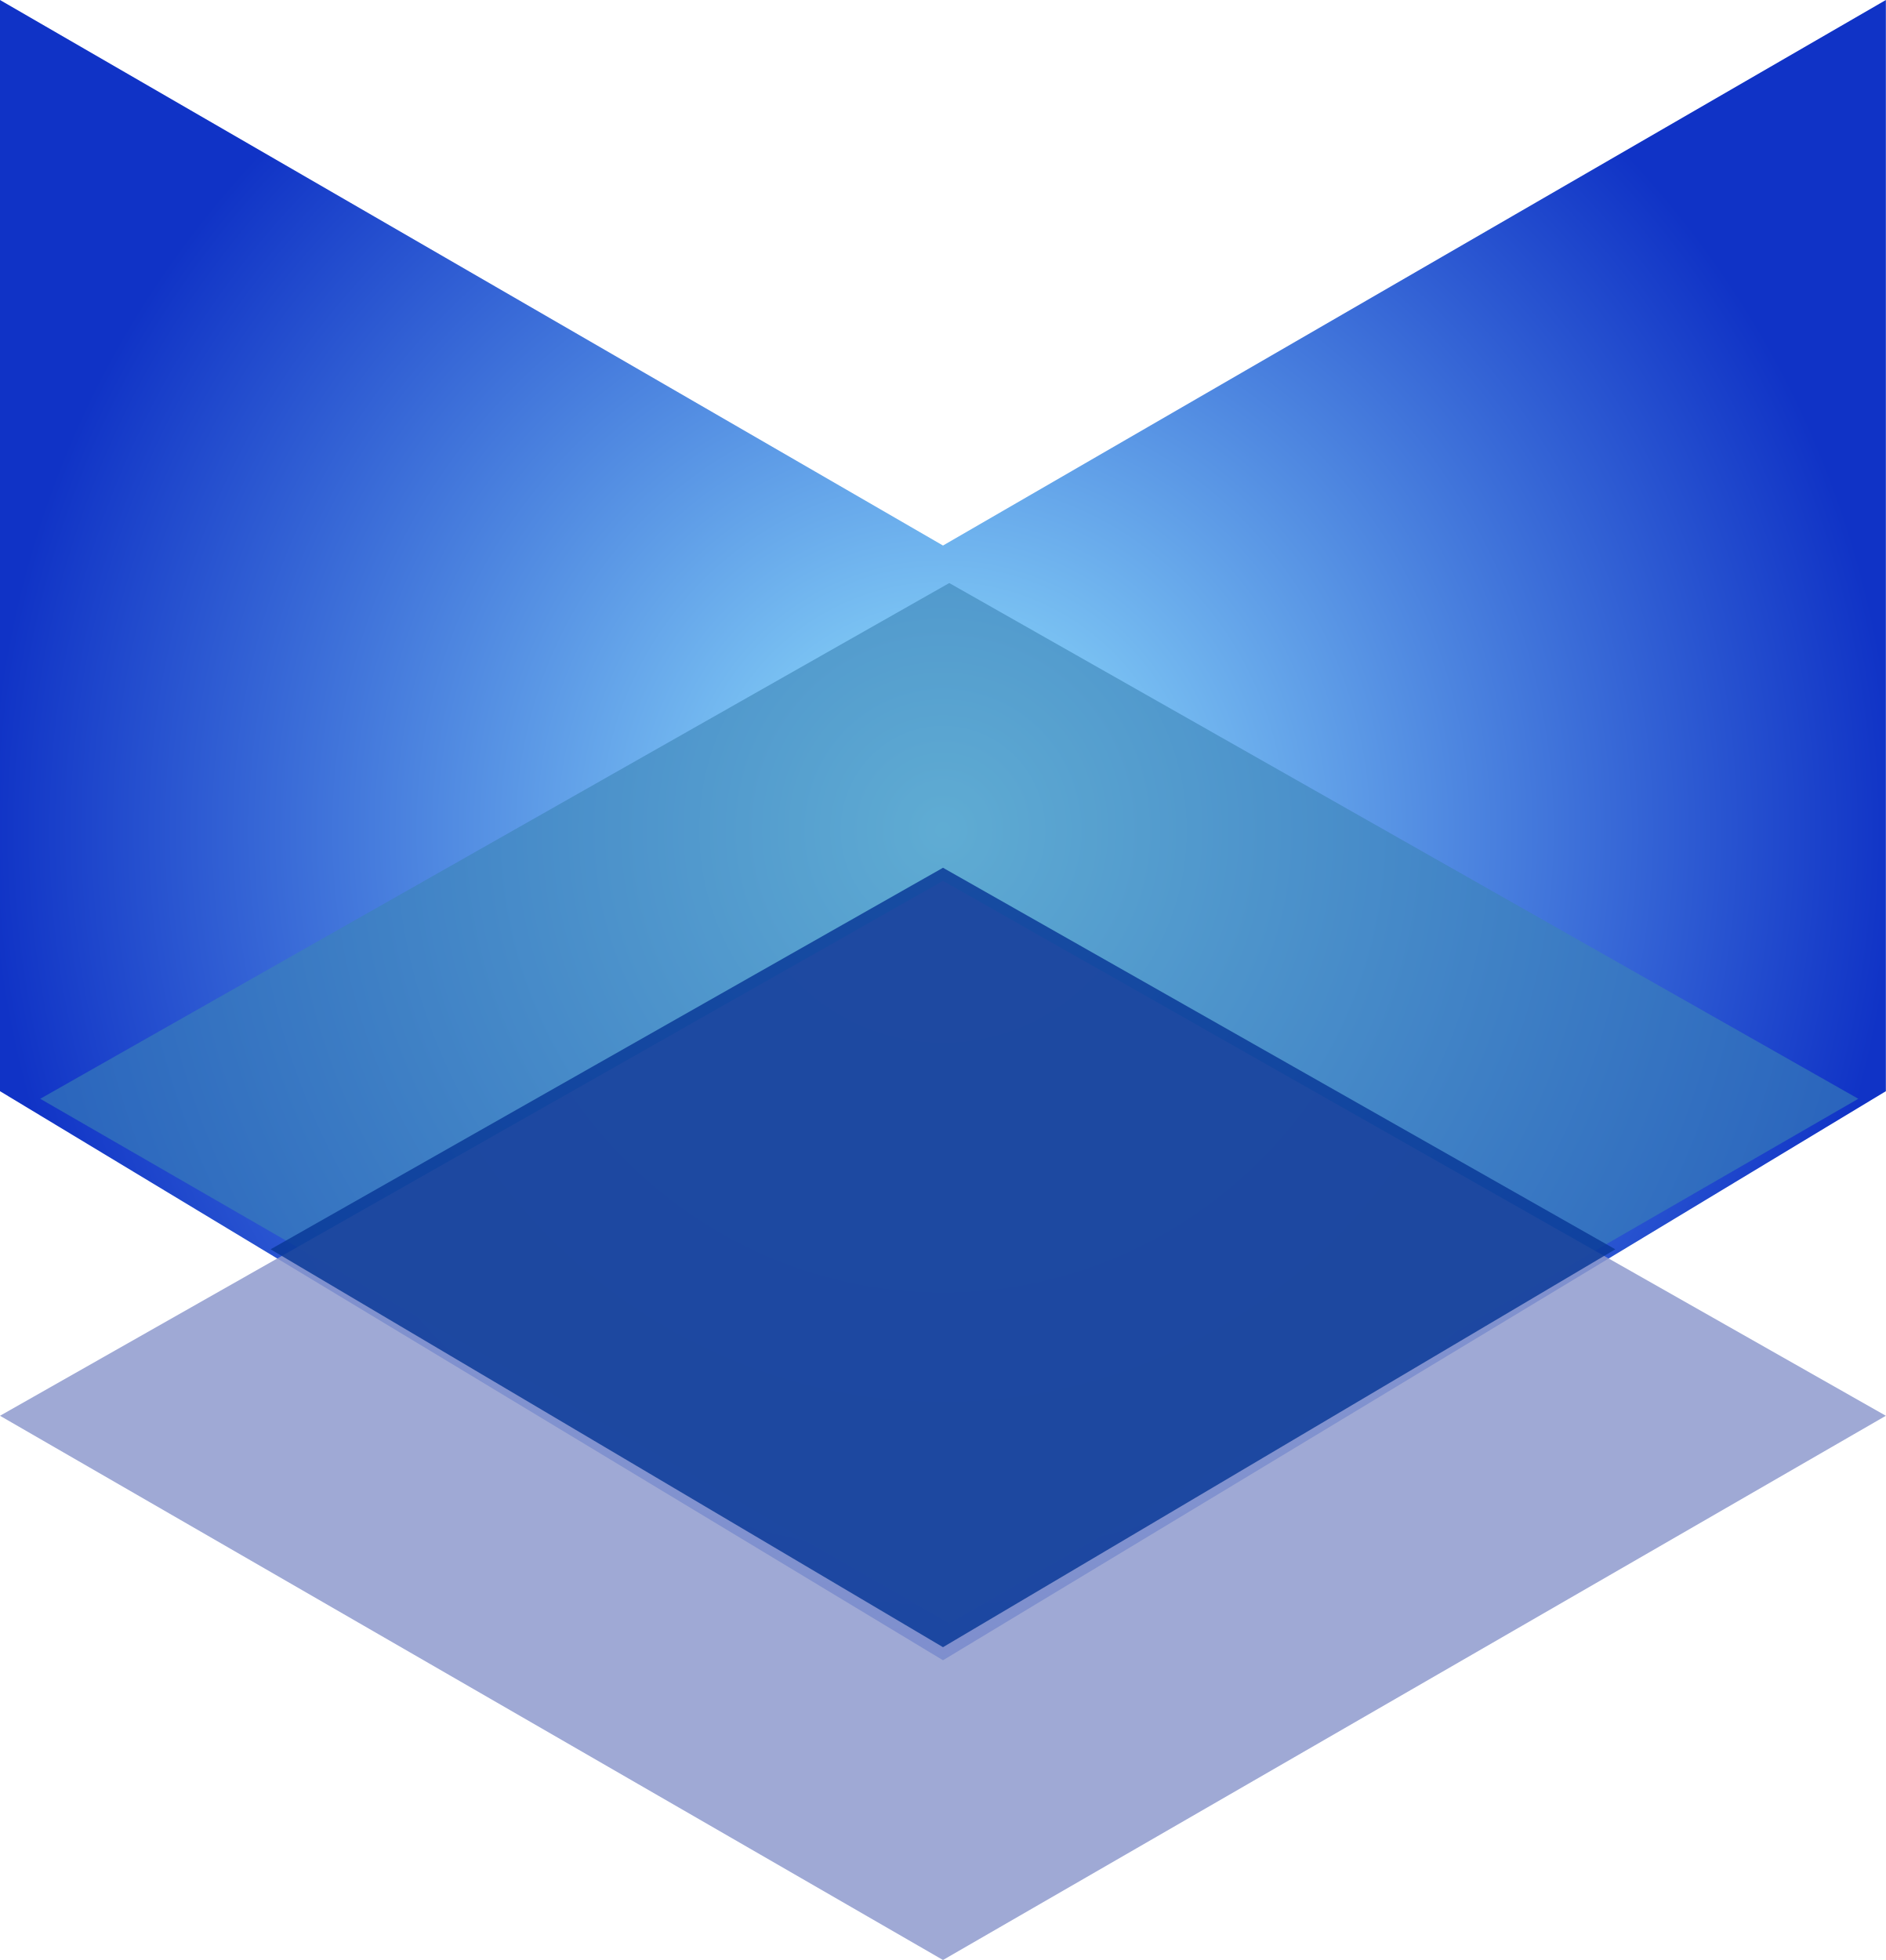
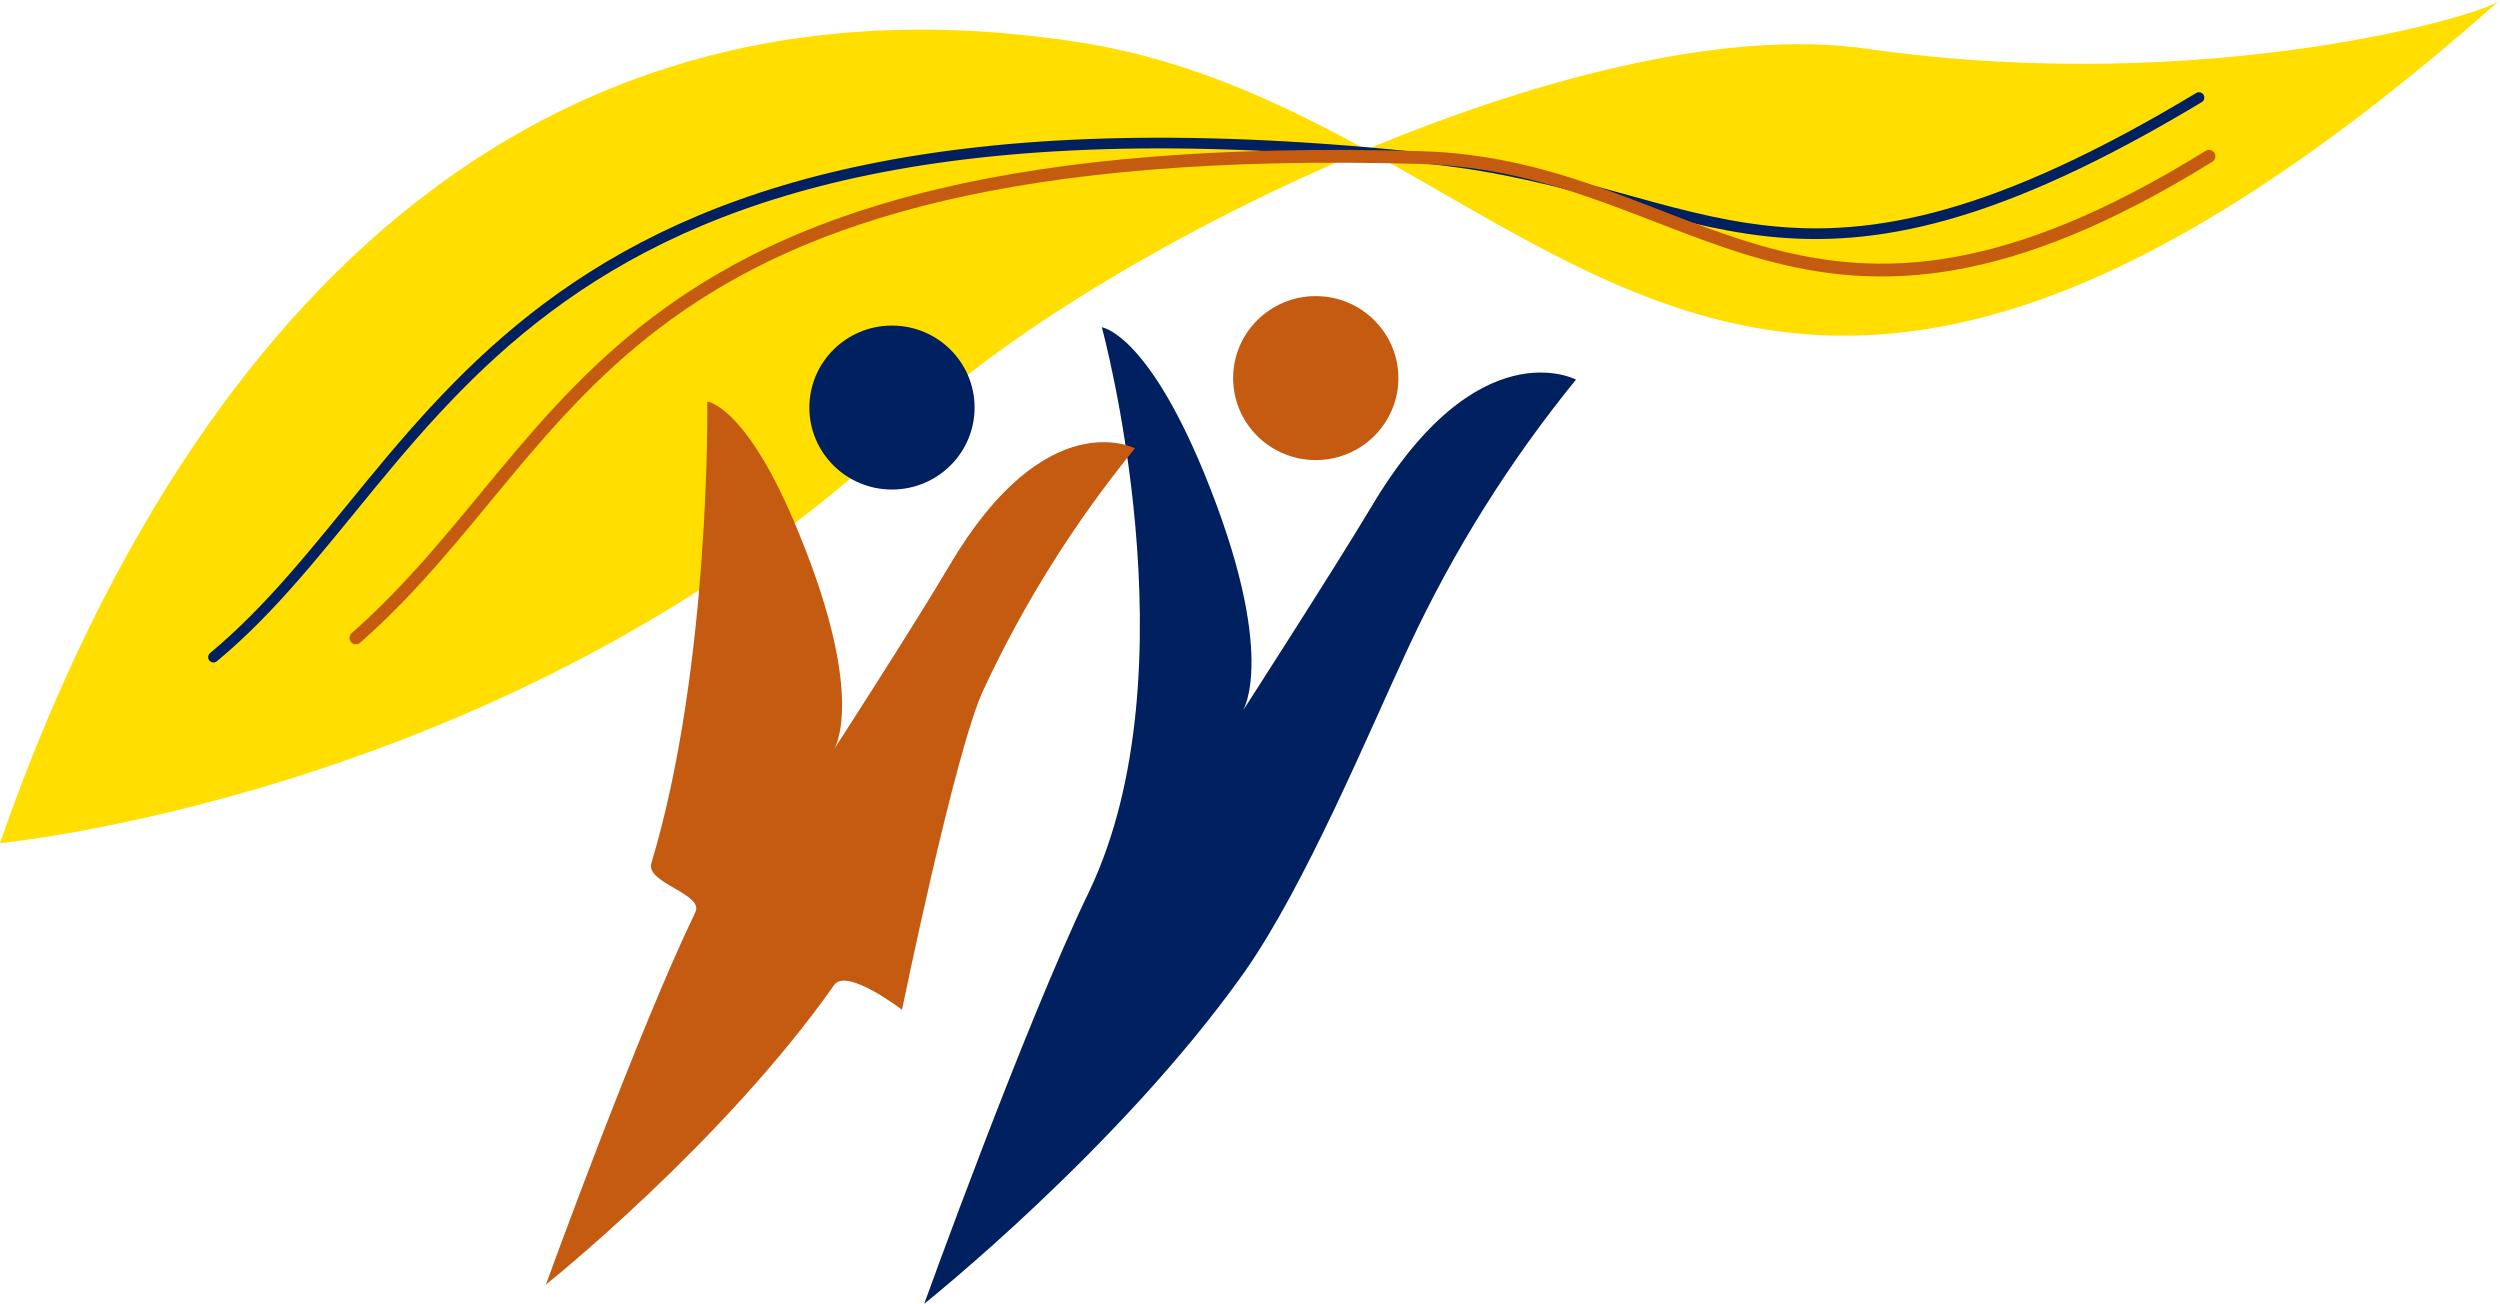
- <svg xmlns="http://www.w3.org/2000/svg" viewBox="0 0 144.35 150">
+ <svg xmlns="http://www.w3.org/2000/svg" viewBox="0 0 117.1 61.07">
  <defs>
-     <style>.cls-1{fill:url(#radial-gradient);}.cls-2{fill:#3b83b5;opacity:0.6;}.cls-3{fill:#8e9ace;opacity:0.85;}.cls-4{fill:#093997;opacity:0.83;}</style>
-     <radialGradient id="radial-gradient" cx="72.18" cy="58.27" r="72.99" gradientTransform="translate(0 4.1) scale(1 1.02)" gradientUnits="userSpaceOnUse">
-       <stop offset="0" stop-color="#97e9ff" />
-       <stop offset="1" stop-color="#1033c6" />
-     </radialGradient>
+     <style>.cls-1{fill:#ffde00;}.cls-2{fill:#002060;}.cls-3{fill:#c55a11;}.cls-4,.cls-5{fill:none;stroke-linecap:round;stroke-miterlimit:10;}.cls-4{stroke:#002060;stroke-width:0.5px;}.cls-5{stroke:#c55a11;stroke-width:0.6px;}</style>
  </defs>
  <g id="Layer_2" data-name="Layer 2">
-     <g id="Apps">
-       <g id="Icon">
-         <polygon class="cls-1" points="144.35 83.51 72.18 127.06 0 83.51 0 0 72.18 41.75 144.35 0 144.35 83.51" />
-         <polygon class="cls-2" points="72.66 124.23 3.08 84.09 72.66 44.62 142.24 84.09 72.66 124.23" />
-         <polygon class="cls-3" points="72.18 150 0 108.35 72.18 67.41 144.35 108.35 72.18 150" />
-         <polygon class="cls-4" points="72.18 126.06 123.64 95.61 72.18 66.41 20.71 95.61 72.18 126.06" />
+     <g id="NavBar">
+       <g id="Logo">
+         <path class="cls-1" d="M117.1,0C80.76,32.21,72.7,5.53,50.67,2,22-2.53,7.16,18.91,0,39.49c0,0,24.74-2.34,42.79-19.75,8-7.68,31.15-19.38,44.62-17.46C103.4,4.57,116.62.64,117.1,0Z" />
+         <path class="cls-2" d="M43.29,61.07S48,48,51,41.79c5-10.43.61-26.46.61-26.46s2.08.25,4.78,6.8c3.52,8.57,1.82,11.17,1.82,11.17s4.22-6.55,6-9.52c5-8.45,9.61-6,9.61-6A59.91,59.91,0,0,0,66,30.26c-1.87,4-4.84,11.19-7.73,15.3C52.45,53.77,43.29,61.07,43.29,61.07Z" />
+         <path class="cls-3" d="M25.57,60.17s4.29-11.83,7-17.44c.42-.87-2.34-1.36-2.06-2.3,2.79-9.26,2.62-21.62,2.62-21.62S35,19,37.43,25c3.18,7.74,1.64,10.09,1.64,10.09s3.82-5.91,5.4-8.6C49,18.81,53.16,21,53.16,21a53.85,53.85,0,0,0-7.09,11.3c-1.32,2.79-3.82,15-3.82,15s-2.6-2-3.18-1.16C33.85,53.56,25.57,60.17,25.57,60.17Z" />
+         <ellipse class="cls-3" cx="61.63" cy="17.71" rx="3.87" ry="3.84" />
+         <ellipse class="cls-2" cx="41.78" cy="19.09" rx="3.87" ry="3.84" />
+         <path class="cls-4" d="M10,30.78c11-9.11,13.46-28.07,57.12-23.33C80.15,8.86,84,16,103,4.57" />
+         <path class="cls-5" d="M16.67,29.88C27.42,20.44,28.32,6.3,66.55,7.38c13.07.37,17.94,11.71,36.92-.06" />
      </g>
    </g>
  </g>
</svg>
